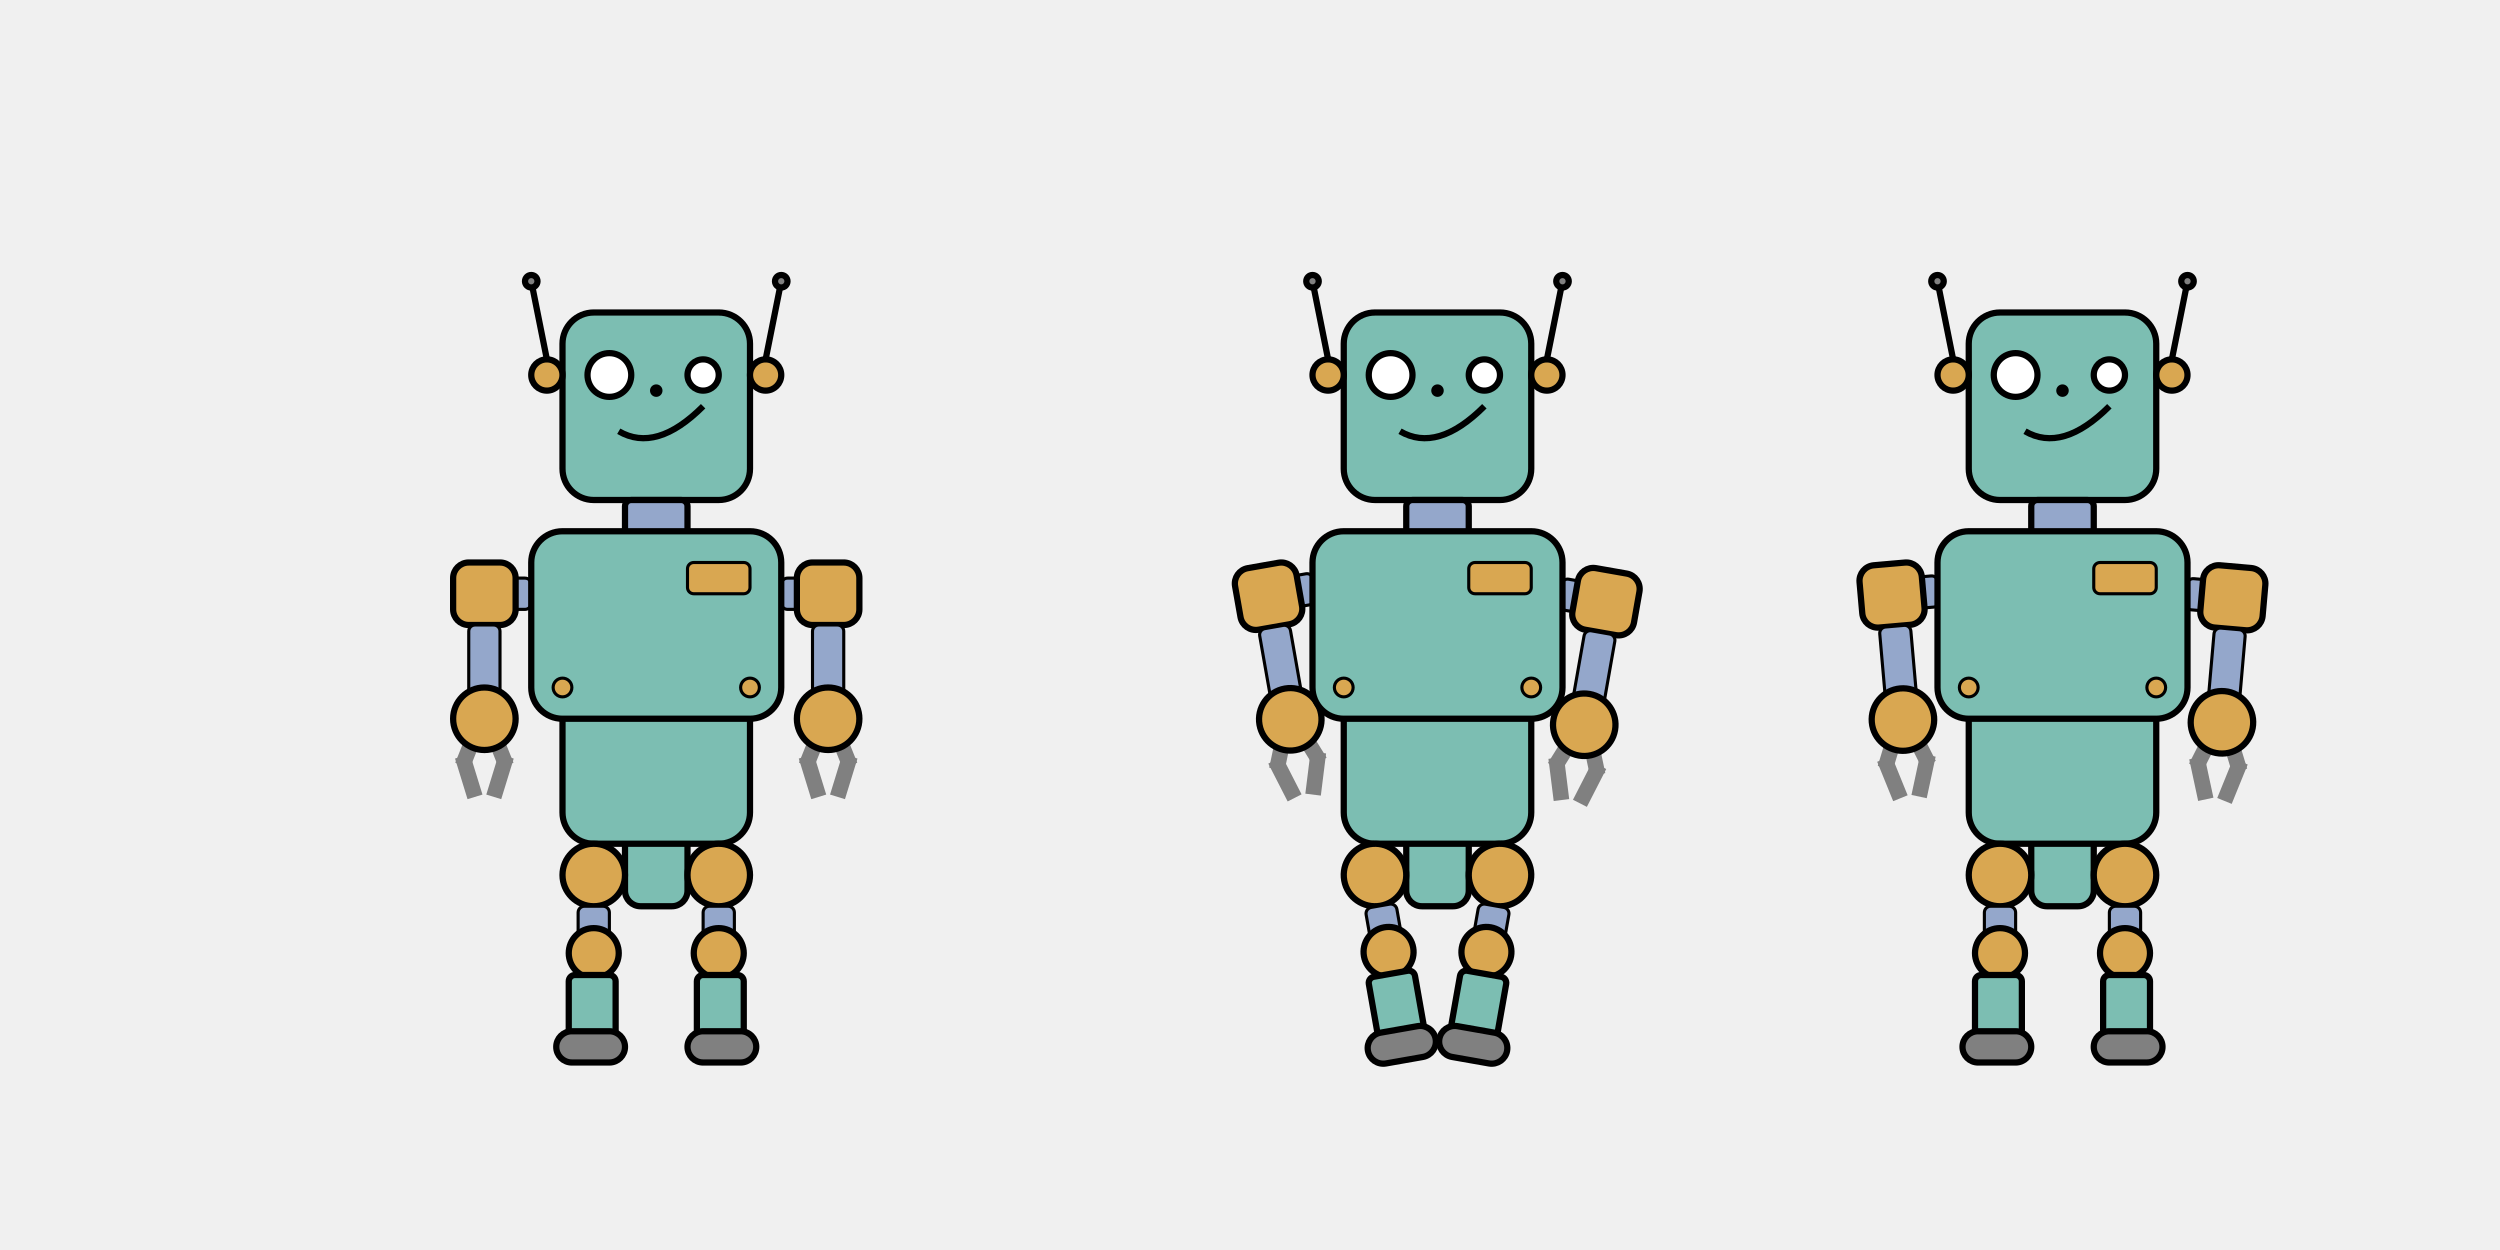
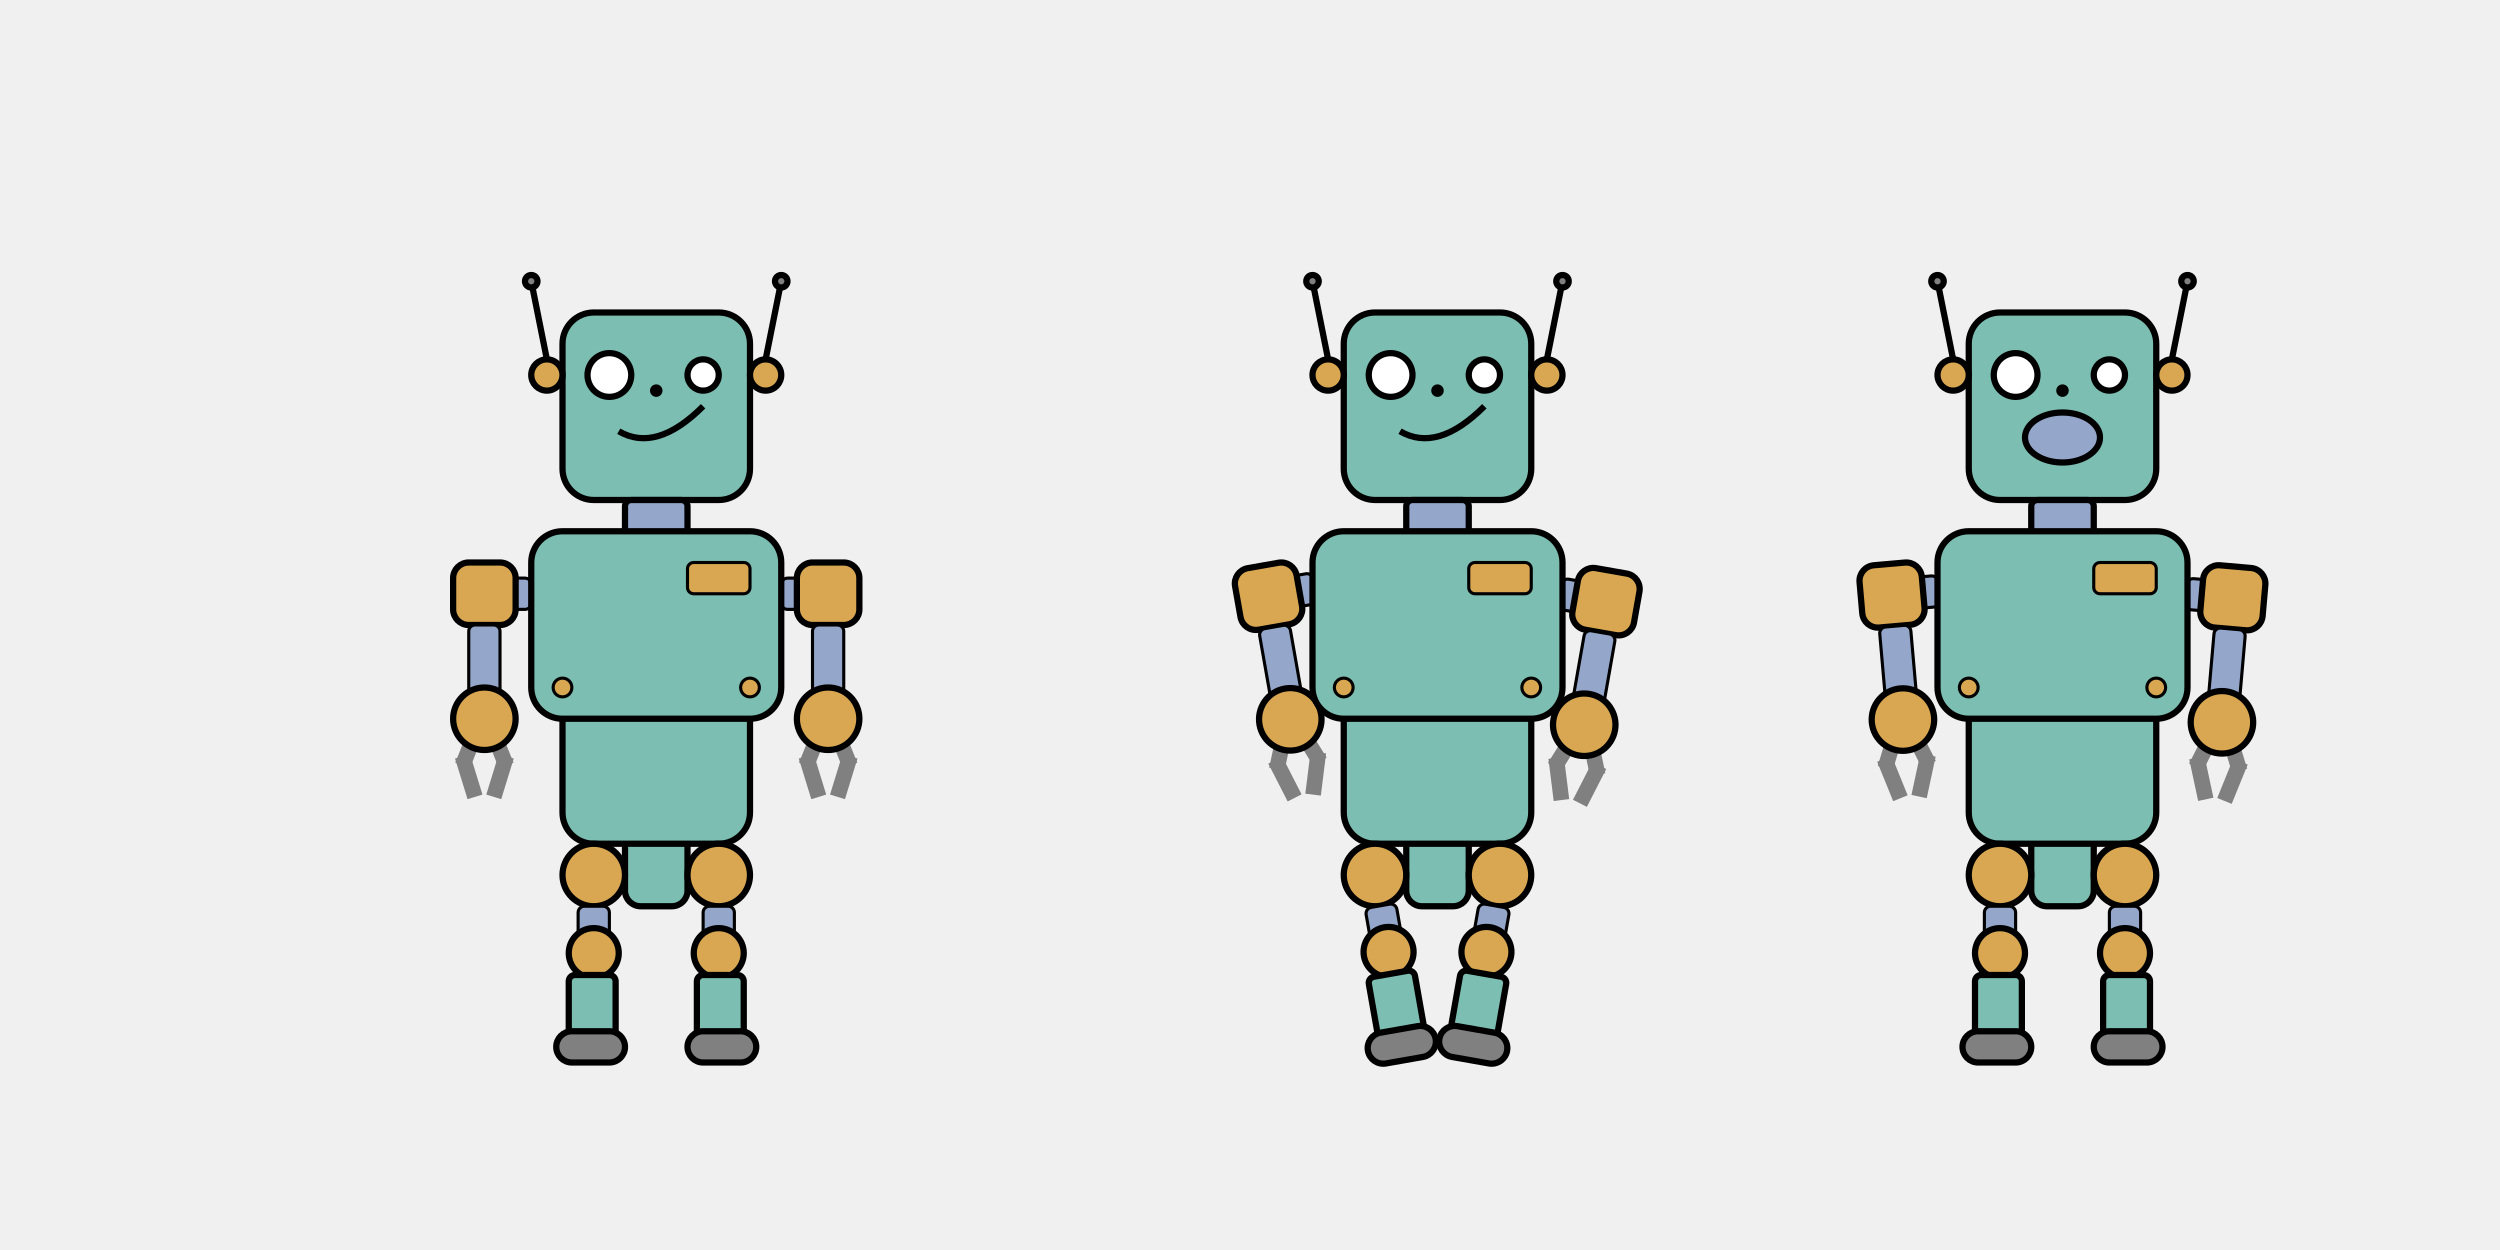
<svg xmlns="http://www.w3.org/2000/svg" width="800" height="400" viewBox="0 0 800 400">
  <g transform="translate(150, 100)">
    <g id="robotHead">
      <rect x="30" y="0" width="60" height="60" rx="10" ry="10" fill="rgb(124, 190, 178)" stroke="black" stroke-width="2" />
      <circle cx="25" cy="20" r="5" fill="rgb(217, 167, 81)" stroke="black" stroke-width="2" />
      <circle cx="95" cy="20" r="5" fill="rgb(217, 167, 81)" stroke="black" stroke-width="2" />
      <g id="leftEarAntenna">
        <line x1="25" y1="15" x2="20" y2="-10" stroke="black" stroke-width="2" />
        <circle cx="20" cy="-10" r="2" fill="gray" stroke="black" stroke-width="2" />
      </g>
      <g id="rightEarAntenna">
        <line x1="95" y1="15" x2="100" y2="-10" stroke="black" stroke-width="2" />
        <circle cx="100" cy="-10" r="2" fill="gray" stroke="black" stroke-width="2" />
      </g>
      <circle cx="45" cy="20" r="7" fill="white" stroke="black" stroke-width="2" />
      <circle cx="75" cy="20" r="5" fill="white" stroke="black" stroke-width="2" />
      <path d="M 48 38 Q 60 45 75 30" fill="none" stroke="black" stroke-width="2" />
      <circle cx="60" cy="25" r="2" fill="black" />
      <rect x="50" y="60" width="20" height="15" rx="2" ry="2" fill="rgb(148, 167, 203)" stroke="black" stroke-width="2" />
    </g>
    <g id="robotCenter" transform="translate(0, 10)">
      <g id="leftArm">
        <rect x="10" y="75" width="10" height="10" rx="2" ry="2" fill="rgb(148, 167, 203)" stroke="black" stroke-width="1" />
        <rect x="-5" y="70" width="20" height="20" rx="5" ry="5" fill="rgb(217, 167, 81)" stroke="black" stroke-width="2" />
        <rect x="0" y="90" width="10" height="30" rx="2" ry="2" fill="rgb(148, 167, 203)" stroke="black" stroke-width="1" />
        <g id="leftHand">
          <line x1="2" y1="125" x2="-2" y2="135" stroke="gray" stroke-width="5" />
          <line x1="-2" y1="132" x2="2" y2="145" stroke="gray" stroke-width="5" />
          <line x1="8" y1="125" x2="12" y2="135" stroke="gray" stroke-width="5" />
          <line x1="12" y1="132" x2="8" y2="145" stroke="gray" stroke-width="5" />
          <circle cx="5" cy="120" r="10" fill="rgb(217, 167, 81)" stroke="black" stroke-width="2" />
        </g>
      </g>
      <g id="rightArm">
        <rect x="100" y="75" width="10" height="10" rx="2" ry="2" fill="rgb(148, 167, 203)" stroke="black" stroke-width="1" />
        <rect x="105" y="70" width="20" height="20" rx="5" ry="5" fill="rgb(217, 167, 81)" stroke="black" stroke-width="2" />
        <rect x="110" y="90" width="10" height="30" rx="2" ry="2" fill="rgb(148, 167, 203)" stroke="black" stroke-width="1" />
        <g id="rightHand">
          <line x1="112" y1="125" x2="108" y2="135" stroke="gray" stroke-width="5" />
          <line x1="108" y1="132" x2="112" y2="145" stroke="gray" stroke-width="5" />
          <line x1="118" y1="125" x2="122" y2="135" stroke="gray" stroke-width="5" />
          <line x1="122" y1="132" x2="118" y2="145" stroke="gray" stroke-width="5" />
          <circle cx="115" cy="120" r="10" fill="rgb(217, 167, 81)" stroke="black" stroke-width="2" />
        </g>
      </g>
      <g id="robotTorso">
        <rect x="50" y="120" width="20" height="60" rx="5" ry="5" fill="rgb(124, 190, 178)" stroke="black" stroke-width="2" />
        <rect x="30" y="100" width="60" height="60" rx="10" ry="10" fill="rgb(124, 190, 178)" stroke="black" stroke-width="2" />
        <rect x="20" y="60" width="80" height="60" rx="10" ry="10" fill="rgb(124, 190, 178)" stroke="black" stroke-width="2" />
        <rect x="70" y="70" width="20" height="10" rx="2" ry="2" fill="rgb(217, 167, 81)" stroke="black" stroke-width="1" />
        <circle cx="30" cy="110" r="3" fill="rgb(217, 167, 81)" stroke="black" stroke-width="1" />
        <circle cx="90" cy="110" r="3" fill="rgb(217, 167, 81)" stroke="black" stroke-width="1" />
      </g>
    </g>
    <g id="robotLegs" transform="translate(0, 20)">
      <g id="leftLeg">
        <circle cx="40" cy="160" r="10" fill="rgb(217, 167, 81)" stroke="black" stroke-width="2" />
        <rect x="35" y="170" width="10" height="15" rx="2" ry="2" fill="rgb(148, 167, 203)" stroke="black" stroke-width="1" />
        <circle cx="40" cy="185" r="8" fill="rgb(217, 167, 81)" stroke="black" stroke-width="2" />
        <rect x="32" y="192" width="15" height="20" rx="2" ry="2" fill="rgb(124, 190, 178)" stroke="black" stroke-width="2" />
        <rect x="28" y="210" width="22" height="10" rx="5" ry="5" fill="gray" stroke="black" stroke-width="2" />
      </g>
      <g id="rightLeg">
        <circle cx="80" cy="160" r="10" fill="rgb(217, 167, 81)" stroke="black" stroke-width="2" />
        <rect x="75" y="170" width="10" height="15" rx="2" ry="2" fill="rgb(148, 167, 203)" stroke="black" stroke-width="1" />
        <circle cx="80" cy="185" r="8" fill="rgb(217, 167, 81)" stroke="black" stroke-width="2" />
        <rect x="73" y="192" width="15" height="20" rx="2" ry="2" fill="rgb(124, 190, 178)" stroke="black" stroke-width="2" />
        <rect x="70" y="210" width="22" height="10" rx="5" ry="5" fill="gray" stroke="black" stroke-width="2" />
      </g>
    </g>
  </g>
  <g transform="translate(400, 100)">
    <g id="robotHead">
      <animateTransform attributeType="XML" attributeName="transform" type="rotate" values="-2,40,160; 2,40,160; -2,40,160" dur="1s" repeatCount="indefinite" />
      <rect x="30" y="0" width="60" height="60" rx="10" ry="10" fill="rgb(124, 190, 178)" stroke="black" stroke-width="2" />
      <circle cx="25" cy="20" r="5" fill="rgb(217, 167, 81)" stroke="black" stroke-width="2" />
      <circle cx="95" cy="20" r="5" fill="rgb(217, 167, 81)" stroke="black" stroke-width="2" />
      <g id="leftEarAntenna">
        <animateTransform attributeType="XML" attributeName="transform" type="rotate" values="-10,25,20; 10,25,20; -10,25,20" dur="1s" repeatCount="indefinite" />
        <line x1="25" y1="15" x2="20" y2="-10" stroke="black" stroke-width="2" />
        <circle cx="20" cy="-10" r="2" fill="gray" stroke="black" stroke-width="2" />
      </g>
      <g id="rightEarAntenna">
        <animateTransform attributeType="XML" attributeName="transform" type="rotate" values="10,95,20; -10,95,20; 10,95,20" dur="1s" repeatCount="indefinite" />
        <line x1="95" y1="15" x2="100" y2="-10" stroke="black" stroke-width="2" />
        <circle cx="100" cy="-10" r="2" fill="gray" stroke="black" stroke-width="2" />
      </g>
      <circle cx="45" cy="20" r="7" fill="white" stroke="black" stroke-width="2" />
      <circle cx="75" cy="20" r="5" fill="white" stroke="black" stroke-width="2" />
      <path d="M 48 38 Q 60 45 75 30" fill="none" stroke="black" stroke-width="2" />
      <circle cx="60" cy="25" r="2" fill="black" />
      <rect x="50" y="60" width="20" height="15" rx="2" ry="2" fill="rgb(148, 167, 203)" stroke="black" stroke-width="2" />
    </g>
    <g id="robotCenter" transform="translate(0, 10)">
      <g id="leftArm" transform="rotate(-10,10,75)">
        <animateTransform attributeType="XML" attributeName="transform" type="rotate" values="-10,10,75; 10,10,75; -10,10,75" dur="1s" repeatCount="indefinite" />
        <rect x="10" y="75" width="10" height="10" rx="2" ry="2" fill="rgb(148, 167, 203)" stroke="black" stroke-width="1" />
        <rect x="-5" y="70" width="20" height="20" rx="5" ry="5" fill="rgb(217, 167, 81)" stroke="black" stroke-width="2" />
        <rect x="0" y="90" width="10" height="30" rx="2" ry="2" fill="rgb(148, 167, 203)" stroke="black" stroke-width="1" />
        <g id="leftHand">
          <line x1="2" y1="125" x2="-2" y2="135" stroke="gray" stroke-width="5" />
          <line x1="-2" y1="132" x2="2" y2="145" stroke="gray" stroke-width="5" />
          <line x1="8" y1="125" x2="12" y2="135" stroke="gray" stroke-width="5" />
          <line x1="12" y1="132" x2="8" y2="145" stroke="gray" stroke-width="5" />
          <circle cx="5" cy="120" r="10" fill="rgb(217, 167, 81)" stroke="black" stroke-width="2" />
        </g>
      </g>
      <g id="rightArm" transform="rotate(10,100,75)">
        <animateTransform attributeType="XML" attributeName="transform" type="rotate" values="10,100,75; -10,100,75; 10,100,75" dur="1s" repeatCount="indefinite" />
        <rect x="100" y="75" width="10" height="10" rx="2" ry="2" fill="rgb(148, 167, 203)" stroke="black" stroke-width="1" />
        <rect x="105" y="70" width="20" height="20" rx="5" ry="5" fill="rgb(217, 167, 81)" stroke="black" stroke-width="2" />
        <rect x="110" y="90" width="10" height="30" rx="2" ry="2" fill="rgb(148, 167, 203)" stroke="black" stroke-width="1" />
        <g id="rightHand">
          <line x1="112" y1="125" x2="108" y2="135" stroke="gray" stroke-width="5" />
          <line x1="108" y1="132" x2="112" y2="145" stroke="gray" stroke-width="5" />
          <line x1="118" y1="125" x2="122" y2="135" stroke="gray" stroke-width="5" />
          <line x1="122" y1="132" x2="118" y2="145" stroke="gray" stroke-width="5" />
          <circle cx="115" cy="120" r="10" fill="rgb(217, 167, 81)" stroke="black" stroke-width="2" />
        </g>
      </g>
      <g id="robotTorso">
        <rect x="50" y="120" width="20" height="60" rx="5" ry="5" fill="rgb(124, 190, 178)" stroke="black" stroke-width="2" />
        <rect x="30" y="100" width="60" height="60" rx="10" ry="10" fill="rgb(124, 190, 178)" stroke="black" stroke-width="2" />
        <rect x="20" y="60" width="80" height="60" rx="10" ry="10" fill="rgb(124, 190, 178)" stroke="black" stroke-width="2" />
        <rect x="70" y="70" width="20" height="10" rx="2" ry="2" fill="rgb(217, 167, 81)" stroke="black" stroke-width="1" />
        <circle cx="30" cy="110" r="3" fill="rgb(217, 167, 81)" stroke="black" stroke-width="1" />
        <circle cx="90" cy="110" r="3" fill="rgb(217, 167, 81)" stroke="black" stroke-width="1" />
      </g>
      <g id="robotLegs" transform="translate(0, 10)">
        <g id="leftLeg" transform="rotate(-10,40,160)">
          <animateTransform attributeType="XML" attributeName="transform" type="rotate" values="-10,40,160; 10,40,160; -10,40,160" dur="1s" repeatCount="indefinite" />
          <circle cx="40" cy="160" r="10" fill="rgb(217, 167, 81)" stroke="black" stroke-width="2" />
          <rect x="35" y="170" width="10" height="15" rx="2" ry="2" fill="rgb(148, 167, 203)" stroke="black" stroke-width="1" />
          <circle cx="40" cy="185" r="8" fill="rgb(217, 167, 81)" stroke="black" stroke-width="2" />
          <rect x="32" y="192" width="15" height="20" rx="2" ry="2" fill="rgb(124, 190, 178)" stroke="black" stroke-width="2" />
          <rect x="28" y="210" width="22" height="10" rx="5" ry="5" fill="gray" stroke="black" stroke-width="2" />
        </g>
        <g id="rightLeg" transform="rotate(10,80,160)">
          <animateTransform attributeType="XML" attributeName="transform" type="rotate" values="10,80,160; -10,80,160; 10,80,160" dur="1s" repeatCount="indefinite" />
          <circle cx="80" cy="160" r="10" fill="rgb(217, 167, 81)" stroke="black" stroke-width="2" />
          <rect x="75" y="170" width="10" height="15" rx="2" ry="2" fill="rgb(148, 167, 203)" stroke="black" stroke-width="1" />
          <circle cx="80" cy="185" r="8" fill="rgb(217, 167, 81)" stroke="black" stroke-width="2" />
          <rect x="73" y="192" width="15" height="20" rx="2" ry="2" fill="rgb(124, 190, 178)" stroke="black" stroke-width="2" />
          <rect x="70" y="210" width="22" height="10" rx="5" ry="5" fill="gray" stroke="black" stroke-width="2" />
        </g>
      </g>
    </g>
  </g>
  <g transform="translate(600, 100)">
    <g id="robotHead">
      <animateTransform attributeType="XML" attributeName="transform" type="rotate" values="-1,40,160; 1,40,160; -1,40,160" dur="2s" repeatCount="indefinite" />
      <rect x="30" y="0" width="60" height="60" rx="10" ry="10" fill="rgb(124, 190, 178)" stroke="black" stroke-width="2" />
      <circle cx="25" cy="20" r="5" fill="rgb(217, 167, 81)" stroke="black" stroke-width="2" />
      <circle cx="95" cy="20" r="5" fill="rgb(217, 167, 81)" stroke="black" stroke-width="2" />
      <g id="leftEarAntenna">
        <animateTransform attributeType="XML" attributeName="transform" type="rotate" values="-5,25,20; 5,25,20; -5,25,20" dur="2s" repeatCount="indefinite" />
        <line x1="25" y1="15" x2="20" y2="-10" stroke="black" stroke-width="2" />
        <circle cx="20" cy="-10" r="2" fill="gray" stroke="black" stroke-width="2" />
      </g>
      <g id="rightEarAntenna">
        <animateTransform attributeType="XML" attributeName="transform" type="rotate" values="5,95,20; -5,95,20; 5,95,20" dur="2s" repeatCount="indefinite" />
        <line x1="95" y1="15" x2="100" y2="-10" stroke="black" stroke-width="2" />
        <circle cx="100" cy="-10" r="2" fill="gray" stroke="black" stroke-width="2" />
      </g>
      <circle cx="45" cy="20" r="7" fill="white" stroke="black" stroke-width="2" />
      <circle cx="75" cy="20" r="5" fill="white" stroke="black" stroke-width="2" />
-       <path id="robotMouth" d="M 48 38 Q 60 45 75 30" fill="none" stroke="black" stroke-width="2">
-         <animate attributeName="d" dur="0.5s" repeatCount="indefinite" values="M 48 38 Q 60 45 75 30; M 48 38 Q 60 55 75 30; M 48 38 Q 60 45 75 30" />
-       </path>
+       <ellipse id="robotMouth" cx="60" cy="40" rx="12" ry="8" fill="rgb(148, 167, 203)" stroke="black" stroke-width="2">
+         <animate attributeName="ry" dur="0.5s" repeatCount="indefinite" values="5;8;5" />
+       </ellipse>
      <circle cx="60" cy="25" r="2" fill="black" />
      <rect x="50" y="60" width="20" height="15" rx="2" ry="2" fill="rgb(148, 167, 203)" stroke="black" stroke-width="2" />
    </g>
    <g id="robotCenter" transform="translate(0, 10)">
      <g id="leftArm" transform="rotate(-5,10,75)">
        <animateTransform attributeType="XML" attributeName="transform" type="rotate" values="-5,10,75; 5,10,75; -5,10,75" dur="2s" repeatCount="indefinite" />
        <rect x="10" y="75" width="10" height="10" rx="2" ry="2" fill="rgb(148, 167, 203)" stroke="black" stroke-width="1" />
        <rect x="-5" y="70" width="20" height="20" rx="5" ry="5" fill="rgb(217, 167, 81)" stroke="black" stroke-width="2" />
        <rect x="0" y="90" width="10" height="30" rx="2" ry="2" fill="rgb(148, 167, 203)" stroke="black" stroke-width="1" />
        <g id="leftHand">
          <line x1="2" y1="125" x2="-2" y2="135" stroke="gray" stroke-width="5" />
          <line x1="-2" y1="132" x2="2" y2="145" stroke="gray" stroke-width="5" />
          <line x1="8" y1="125" x2="12" y2="135" stroke="gray" stroke-width="5" />
          <line x1="12" y1="132" x2="8" y2="145" stroke="gray" stroke-width="5" />
          <circle cx="5" cy="120" r="10" fill="rgb(217, 167, 81)" stroke="black" stroke-width="2" />
        </g>
      </g>
      <g id="rightArm" transform="rotate(5,100,75)">
        <animateTransform attributeType="XML" attributeName="transform" type="rotate" values="5,100,75; -5,100,75; 5,100,75" dur="2s" repeatCount="indefinite" />
        <rect x="100" y="75" width="10" height="10" rx="2" ry="2" fill="rgb(148, 167, 203)" stroke="black" stroke-width="1" />
        <rect x="105" y="70" width="20" height="20" rx="5" ry="5" fill="rgb(217, 167, 81)" stroke="black" stroke-width="2" />
        <rect x="110" y="90" width="10" height="30" rx="2" ry="2" fill="rgb(148, 167, 203)" stroke="black" stroke-width="1" />
        <g id="rightHand">
          <line x1="112" y1="125" x2="108" y2="135" stroke="gray" stroke-width="5" />
          <line x1="108" y1="132" x2="112" y2="145" stroke="gray" stroke-width="5" />
          <line x1="118" y1="125" x2="122" y2="135" stroke="gray" stroke-width="5" />
          <line x1="122" y1="132" x2="118" y2="145" stroke="gray" stroke-width="5" />
          <circle cx="115" cy="120" r="10" fill="rgb(217, 167, 81)" stroke="black" stroke-width="2" />
        </g>
      </g>
      <g id="robotTorso">
        <rect x="50" y="120" width="20" height="60" rx="5" ry="5" fill="rgb(124, 190, 178)" stroke="black" stroke-width="2" />
        <rect x="30" y="100" width="60" height="60" rx="10" ry="10" fill="rgb(124, 190, 178)" stroke="black" stroke-width="2" />
        <rect x="20" y="60" width="80" height="60" rx="10" ry="10" fill="rgb(124, 190, 178)" stroke="black" stroke-width="2" />
        <rect x="70" y="70" width="20" height="10" rx="2" ry="2" fill="rgb(217, 167, 81)" stroke="black" stroke-width="1" />
        <circle cx="30" cy="110" r="3" fill="rgb(217, 167, 81)" stroke="black" stroke-width="1" />
        <circle cx="90" cy="110" r="3" fill="rgb(217, 167, 81)" stroke="black" stroke-width="1" />
      </g>
      <g id="robotLegs" transform="translate(0, 10)">
        <g id="leftLeg">
          <circle cx="40" cy="160" r="10" fill="rgb(217, 167, 81)" stroke="black" stroke-width="2" />
          <rect x="35" y="170" width="10" height="15" rx="2" ry="2" fill="rgb(148, 167, 203)" stroke="black" stroke-width="1" />
          <circle cx="40" cy="185" r="8" fill="rgb(217, 167, 81)" stroke="black" stroke-width="2" />
          <rect x="32" y="192" width="15" height="20" rx="2" ry="2" fill="rgb(124, 190, 178)" stroke="black" stroke-width="2" />
          <rect x="28" y="210" width="22" height="10" rx="5" ry="5" fill="gray" stroke="black" stroke-width="2" />
        </g>
        <g id="rightLeg">
          <circle cx="80" cy="160" r="10" fill="rgb(217, 167, 81)" stroke="black" stroke-width="2" />
          <rect x="75" y="170" width="10" height="15" rx="2" ry="2" fill="rgb(148, 167, 203)" stroke="black" stroke-width="1" />
          <circle cx="80" cy="185" r="8" fill="rgb(217, 167, 81)" stroke="black" stroke-width="2" />
          <rect x="73" y="192" width="15" height="20" rx="2" ry="2" fill="rgb(124, 190, 178)" stroke="black" stroke-width="2" />
          <rect x="70" y="210" width="22" height="10" rx="5" ry="5" fill="gray" stroke="black" stroke-width="2" />
        </g>
      </g>
    </g>
  </g>
</svg>
